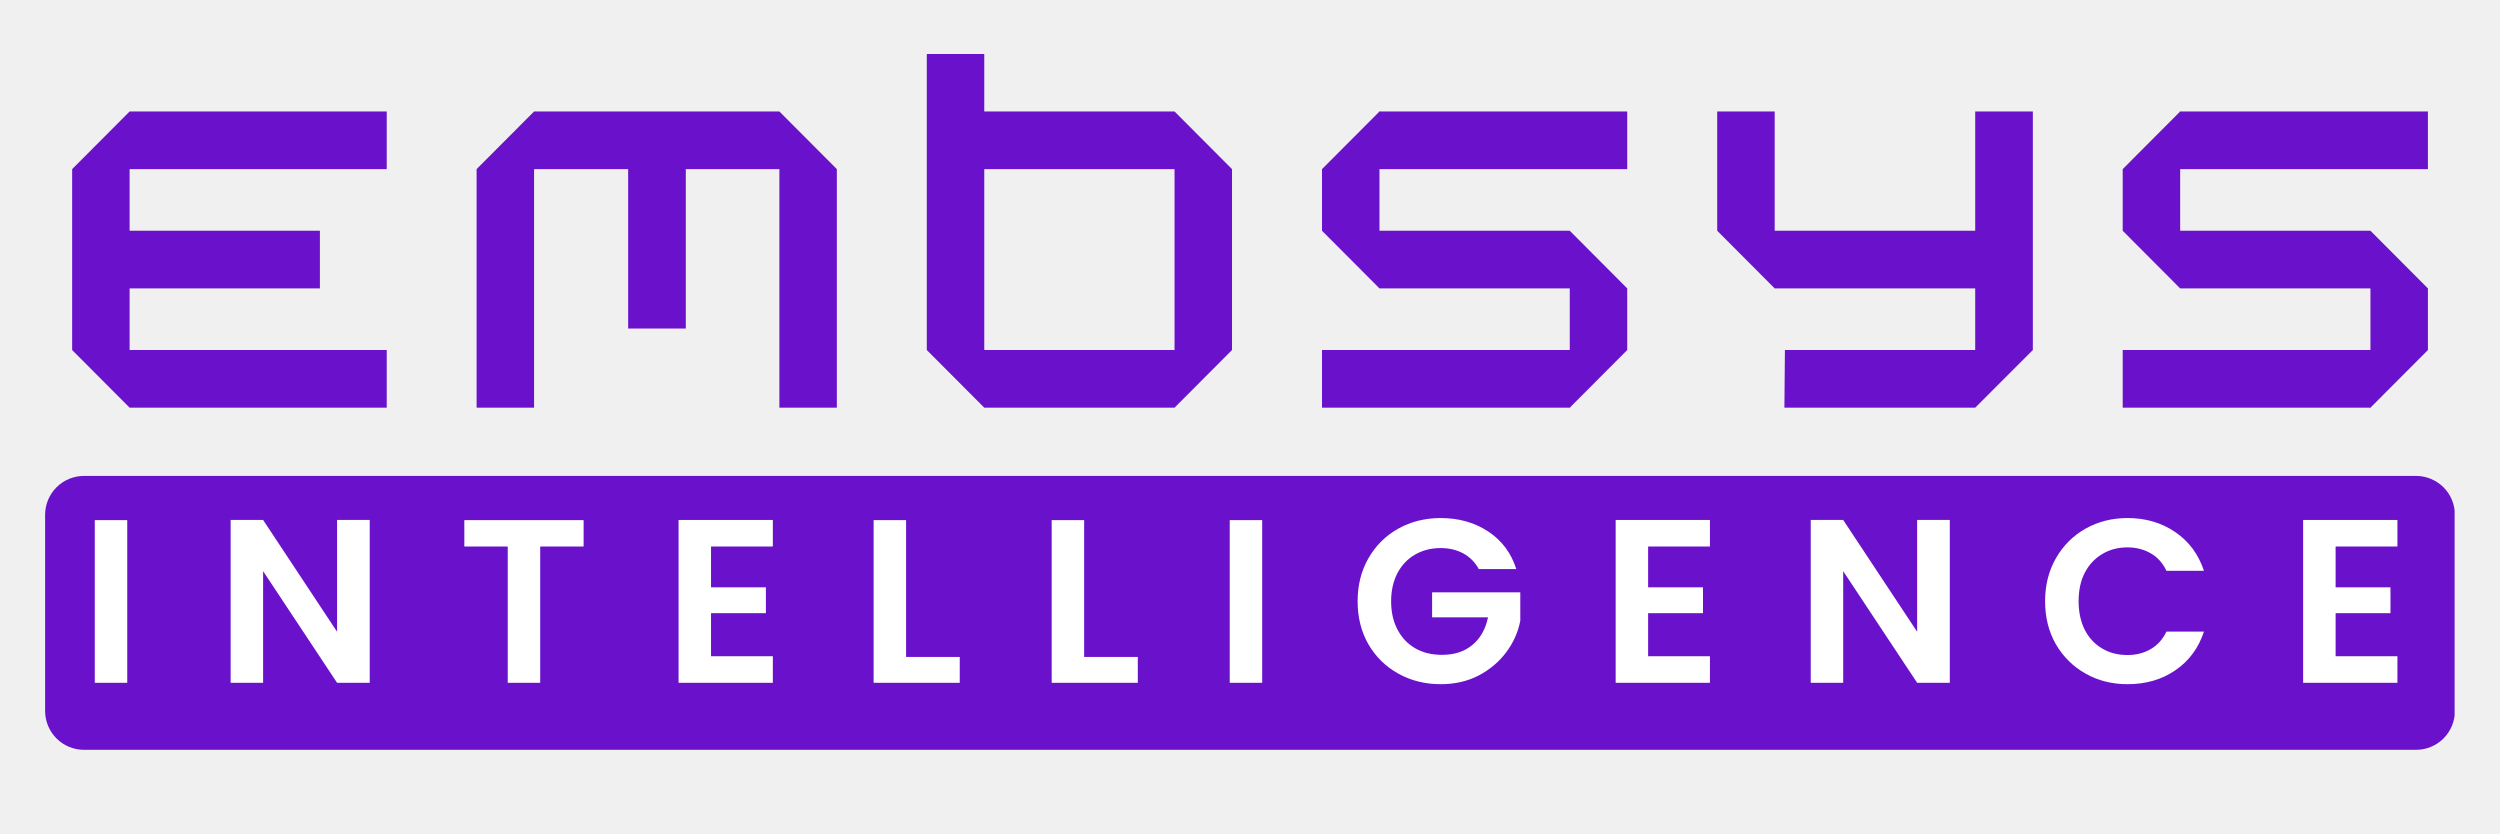
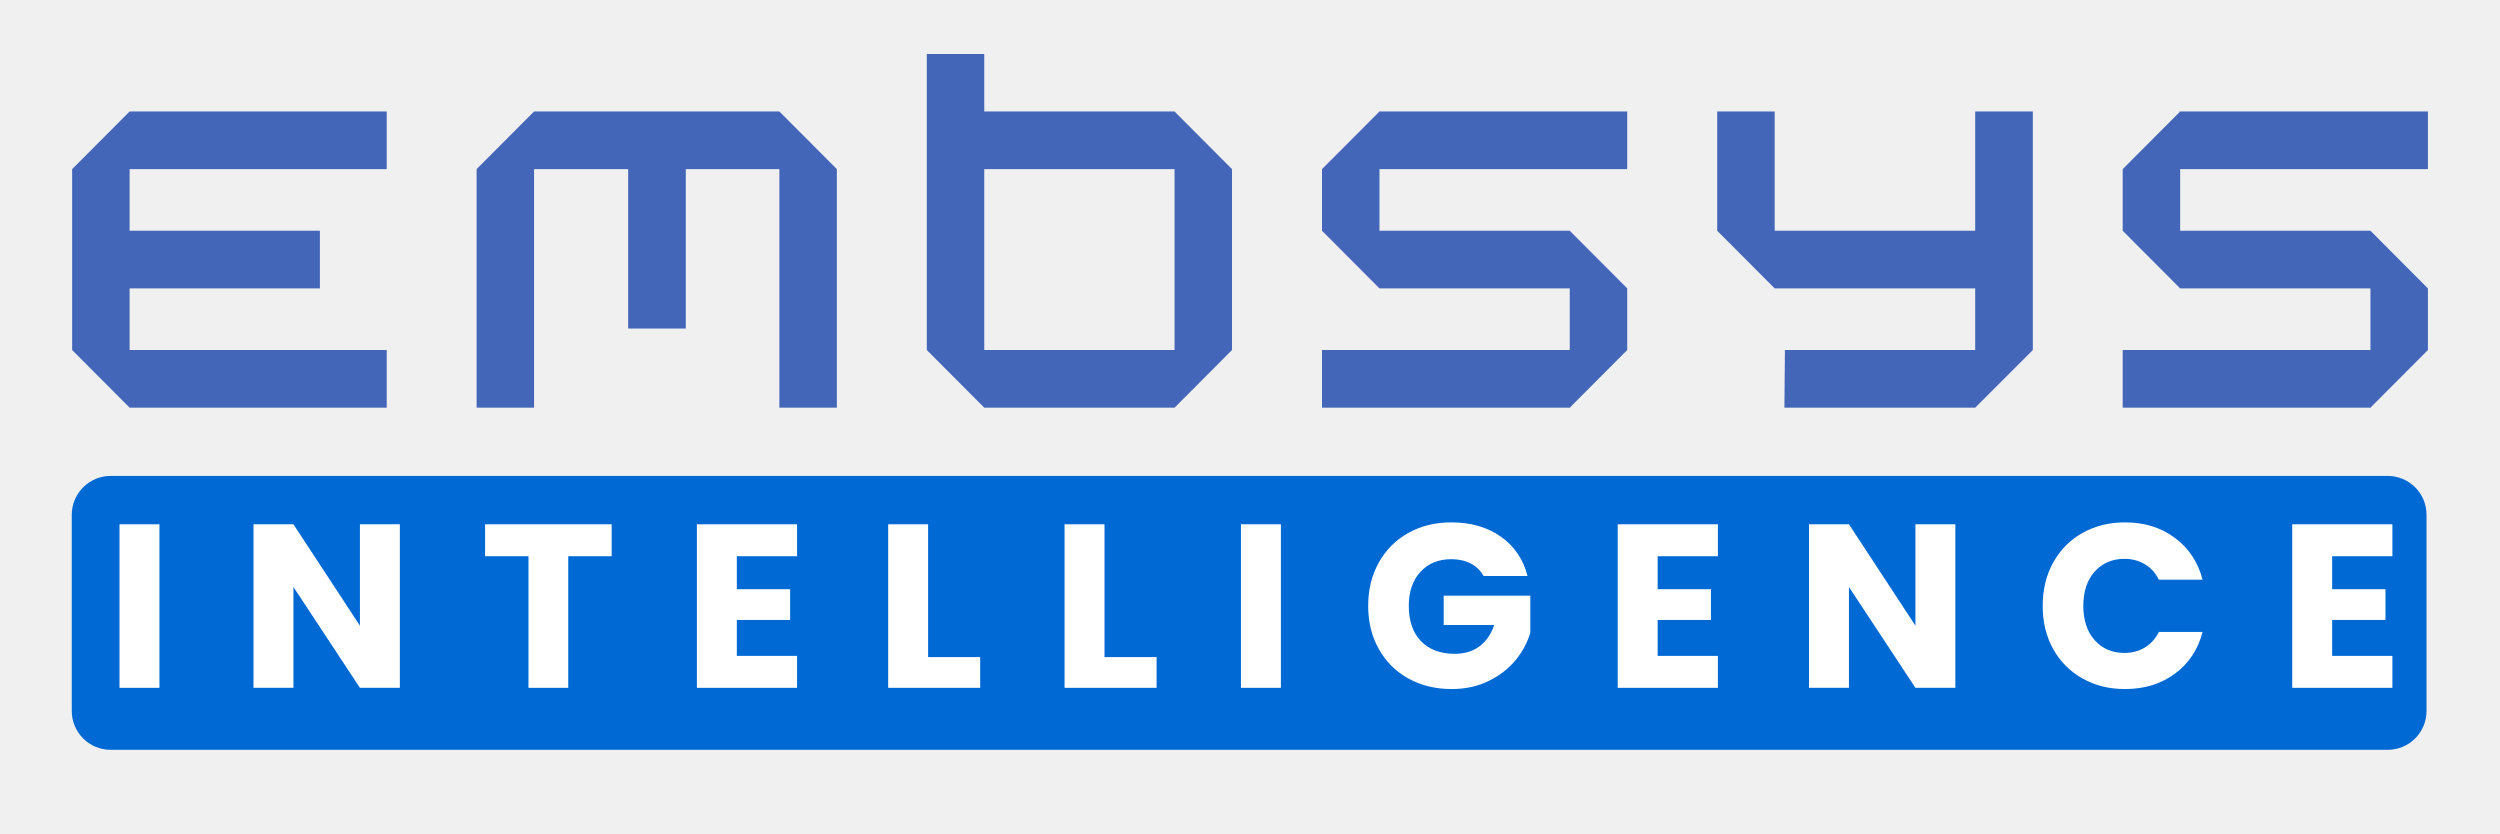
<svg xmlns="http://www.w3.org/2000/svg" width="300" zoomAndPan="magnify" viewBox="0 0 224.88 75" height="100" preserveAspectRatio="xMidYMid meet" version="1.2">
  <defs>
-     <clipPath id="bdd1330382">
-       <path d="M 4 42.832 L 220.953 42.832 L 220.953 67.484 L 4 67.484 Z M 4 42.832 " />
+     <clipPath id="101cfea866">
+       <path d="M 6.398 42.832 L 218.344 42.832 L 218.344 67.484 L 6.398 67.484 Z M 6.398 42.832 " />
    </clipPath>
-     <clipPath id="1dc5baa964">
-       <path d="M 7.5 42.832 L 217.379 42.832 C 218.309 42.832 219.199 43.203 219.855 43.855 C 220.512 44.512 220.879 45.402 220.879 46.332 L 220.879 63.984 C 220.879 64.914 220.512 65.805 219.855 66.461 C 219.199 67.117 218.309 67.484 217.379 67.484 L 7.5 67.484 C 6.57 67.484 5.684 67.117 5.027 66.461 C 4.371 65.805 4 64.914 4 63.984 L 4 46.332 C 4 45.402 4.371 44.512 5.027 43.855 C 5.684 43.203 6.57 42.832 7.5 42.832 Z M 7.5 42.832 " />
+     <clipPath id="68cd97137a">
+       <path d="M 9.898 42.832 L 214.832 42.832 C 215.758 42.832 216.648 43.203 217.305 43.855 C 217.961 44.512 218.328 45.402 218.328 46.332 L 218.328 63.984 C 218.328 64.914 217.961 65.805 217.305 66.461 C 216.648 67.117 215.758 67.484 214.832 67.484 L 9.898 67.484 C 8.969 67.484 8.082 67.117 7.426 66.461 C 6.77 65.805 6.398 64.914 6.398 63.984 L 6.398 46.332 C 6.398 45.402 6.77 44.512 7.426 43.855 C 8.082 43.203 8.969 42.832 9.898 42.832 Z M 9.898 42.832 " />
    </clipPath>
  </defs>
-   <g id="7a0882a6c8">
-     <g style="fill:#6a11cb;fill-opacity:1;">
+   <g id="491c959b4f">
+     <g style="fill:#4466b9;fill-opacity:1;">
      <g transform="translate(3.463889, 36.68999)">
        <path style="stroke:none" d="M 8.141 0 L 2.969 -5.188 L 2.969 -21.469 L 8.141 -26.656 L 31.281 -26.656 L 31.281 -21.469 L 8.141 -21.469 L 8.141 -15.922 L 25.266 -15.922 L 25.266 -10.734 L 8.141 -10.734 L 8.141 -5.188 L 31.281 -5.188 L 31.281 0 Z M 8.141 0 " />
      </g>
    </g>
-     <g style="fill:#6a11cb;fill-opacity:1;">
+     <g style="fill:#4466b9;fill-opacity:1;">
      <g transform="translate(39.86516, 36.68999)">
        <path style="stroke:none" d="M 2.969 0 L 2.969 -21.469 L 8.141 -26.656 L 30.219 -26.656 L 35.391 -21.469 L 35.391 0 L 30.219 0 L 30.219 -21.469 L 21.797 -21.469 L 21.797 -7.125 L 16.609 -7.125 L 16.609 -21.469 L 8.141 -21.469 L 8.141 0 Z M 2.969 0 " />
      </g>
    </g>
-     <g style="fill:#6a11cb;fill-opacity:1;">
+     <g style="fill:#4466b9;fill-opacity:1;">
      <g transform="translate(80.38291, 36.68999)">
        <path style="stroke:none" d="M 8.141 0 L 2.969 -5.188 L 2.969 -31.828 L 8.141 -31.828 L 8.141 -26.656 L 25.266 -26.656 L 30.438 -21.469 L 30.438 -5.188 L 25.266 0 Z M 8.141 -5.188 L 25.266 -5.188 L 25.266 -21.469 L 8.141 -21.469 Z M 8.141 -5.188 " />
      </g>
    </g>
-     <g style="fill:#6a11cb;fill-opacity:1;">
+     <g style="fill:#4466b9;fill-opacity:1;">
      <g transform="translate(115.9517, 36.68999)">
        <path style="stroke:none" d="M 2.969 0 L 2.969 -5.188 L 25.266 -5.188 L 25.266 -10.734 L 8.141 -10.734 L 2.969 -15.922 L 2.969 -21.469 L 8.094 -26.609 L 8.094 -26.656 L 30.438 -26.656 L 30.438 -21.469 L 8.141 -21.469 L 8.141 -15.922 L 25.266 -15.922 L 30.438 -10.734 L 30.438 -5.188 L 25.312 -0.047 L 25.312 0 Z M 2.969 0 " />
      </g>
    </g>
-     <g style="fill:#6a11cb;fill-opacity:1;">
+     <g style="fill:#4466b9;fill-opacity:1;">
      <g transform="translate(151.5204, 36.68999)">
        <path style="stroke:none" d="M 9.016 0 L 9.062 -5.188 L 26.188 -5.188 L 26.188 -10.734 L 8.141 -10.734 L 2.969 -15.922 L 2.969 -26.656 L 8.141 -26.656 L 8.141 -15.922 L 26.188 -15.922 L 26.188 -26.656 L 31.375 -26.656 L 31.375 -5.188 L 26.188 0 Z M 9.016 0 " />
      </g>
    </g>
-     <g style="fill:#6a11cb;fill-opacity:1;">
+     <g style="fill:#4466b9;fill-opacity:1;">
      <g transform="translate(188.0142, 36.68999)">
        <path style="stroke:none" d="M 2.969 0 L 2.969 -5.188 L 25.266 -5.188 L 25.266 -10.734 L 8.141 -10.734 L 2.969 -15.922 L 2.969 -21.469 L 8.094 -26.609 L 8.094 -26.656 L 30.438 -26.656 L 30.438 -21.469 L 8.141 -21.469 L 8.141 -15.922 L 25.266 -15.922 L 30.438 -10.734 L 30.438 -5.188 L 25.312 -0.047 L 25.312 0 Z M 2.969 0 " />
      </g>
    </g>
-     <g clip-rule="nonzero" clip-path="url(#bdd1330382)">
-       <g clip-rule="nonzero" clip-path="url(#1dc5baa964)">
-         <path style=" stroke:none;fill-rule:nonzero;fill:#6a11cb;fill-opacity:1;" d="M 4 42.832 L 220.855 42.832 L 220.855 67.484 L 4 67.484 Z M 4 42.832 " />
+     <g clip-rule="nonzero" clip-path="url(#101cfea866)">
+       <g clip-rule="nonzero" clip-path="url(#68cd97137a)">
+         <path style=" stroke:none;fill-rule:nonzero;fill:#0069d3;fill-opacity:1;" d="M 6.398 42.832 L 218.344 42.832 L 218.344 67.484 L 6.398 67.484 Z M 6.398 42.832 " />
      </g>
    </g>
    <g style="fill:#ffffff;fill-opacity:1;">
-       <g transform="translate(7.016664, 61.45232)">
-         <path style="stroke:none" d="M 4.375 -14.641 L 4.375 0 L 1.453 0 L 1.453 -14.641 Z M 4.375 -14.641 " />
+       <g transform="translate(9.398647, 61.90478)">
+         <path style="stroke:none" d="M 4.891 -14.719 L 4.891 0 L 1.297 0 L 1.297 -14.719 Z M 4.891 -14.719 " />
      </g>
    </g>
    <g style="fill:#ffffff;fill-opacity:1;">
-       <g transform="translate(19.24552, 61.45232)">
-         <path style="stroke:none" d="M 13.969 0 L 11.031 0 L 4.375 -10.047 L 4.375 0 L 1.453 0 L 1.453 -14.656 L 4.375 -14.656 L 11.031 -4.594 L 11.031 -14.656 L 13.969 -14.656 Z M 13.969 0 " />
+       <g transform="translate(21.45771, 61.90478)">
+         <path style="stroke:none" d="M 14.469 0 L 10.875 0 L 4.891 -9.078 L 4.891 0 L 1.297 0 L 1.297 -14.719 L 4.891 -14.719 L 10.875 -5.594 L 10.875 -14.719 L 14.469 -14.719 Z M 14.469 0 " />
      </g>
    </g>
    <g style="fill:#ffffff;fill-opacity:1;">
-       <g transform="translate(41.05835, 61.45232)">
-         <path style="stroke:none" d="M 11.406 -14.641 L 11.406 -12.266 L 7.5 -12.266 L 7.5 0 L 4.578 0 L 4.578 -12.266 L 0.672 -12.266 L 0.672 -14.641 Z M 11.406 -14.641 " />
+       <g transform="translate(43.09791, 61.90478)">
+         <path style="stroke:none" d="M 11.891 -14.719 L 11.891 -11.844 L 7.984 -11.844 L 7.984 0 L 4.406 0 L 4.406 -11.844 L 0.5 -11.844 L 0.5 -14.719 Z M 11.891 -14.719 " />
      </g>
    </g>
    <g style="fill:#ffffff;fill-opacity:1;">
-       <g transform="translate(59.55768, 61.45232)">
-         <path style="stroke:none" d="M 4.375 -12.266 L 4.375 -8.594 L 9.312 -8.594 L 9.312 -6.266 L 4.375 -6.266 L 4.375 -2.391 L 9.938 -2.391 L 9.938 0 L 1.453 0 L 1.453 -14.656 L 9.938 -14.656 L 9.938 -12.266 Z M 4.375 -12.266 " />
+       <g transform="translate(61.36269, 61.90478)">
+         <path style="stroke:none" d="M 4.891 -11.844 L 4.891 -8.875 L 9.688 -8.875 L 9.688 -6.109 L 4.891 -6.109 L 4.891 -2.875 L 10.312 -2.875 L 10.312 0 L 1.297 0 L 1.297 -14.719 L 10.312 -14.719 L 10.312 -11.844 Z M 4.891 -11.844 " />
      </g>
    </g>
    <g style="fill:#ffffff;fill-opacity:1;">
-       <g transform="translate(77.1133, 61.45232)">
-         <path style="stroke:none" d="M 4.375 -2.328 L 9.203 -2.328 L 9.203 0 L 1.453 0 L 1.453 -14.641 L 4.375 -14.641 Z M 4.375 -2.328 " />
+       <g transform="translate(78.57922, 61.90478)">
+         <path style="stroke:none" d="M 4.891 -2.766 L 9.578 -2.766 L 9.578 0 L 1.297 0 L 1.297 -14.719 L 4.891 -14.719 Z M 4.891 -2.766 " />
      </g>
    </g>
    <g style="fill:#ffffff;fill-opacity:1;">
-       <g transform="translate(93.13799, 61.45232)">
-         <path style="stroke:none" d="M 4.375 -2.328 L 9.203 -2.328 L 9.203 0 L 1.453 0 L 1.453 -14.641 L 4.375 -14.641 Z M 4.375 -2.328 " />
+       <g transform="translate(94.45397, 61.90478)">
+         <path style="stroke:none" d="M 4.891 -2.766 L 9.578 -2.766 L 9.578 0 L 1.297 0 L 1.297 -14.719 L 4.891 -14.719 Z M 4.891 -2.766 " />
      </g>
    </g>
    <g style="fill:#ffffff;fill-opacity:1;">
-       <g transform="translate(109.1627, 61.45232)">
-         <path style="stroke:none" d="M 4.375 -14.641 L 4.375 0 L 1.453 0 L 1.453 -14.641 Z M 4.375 -14.641 " />
+       <g transform="translate(110.3287, 61.90478)">
+         <path style="stroke:none" d="M 4.891 -14.719 L 4.891 0 L 1.297 0 L 1.297 -14.719 Z M 4.891 -14.719 " />
      </g>
    </g>
    <g style="fill:#ffffff;fill-opacity:1;">
-       <g transform="translate(121.3915, 61.45232)">
-         <path style="stroke:none" d="M 11.641 -10.234 C 11.305 -10.848 10.844 -11.316 10.25 -11.641 C 9.664 -11.961 8.984 -12.125 8.203 -12.125 C 7.336 -12.125 6.566 -11.926 5.891 -11.531 C 5.223 -11.145 4.695 -10.586 4.312 -9.859 C 3.938 -9.129 3.75 -8.289 3.75 -7.344 C 3.75 -6.363 3.941 -5.508 4.328 -4.781 C 4.711 -4.051 5.25 -3.488 5.938 -3.094 C 6.625 -2.707 7.422 -2.516 8.328 -2.516 C 9.441 -2.516 10.352 -2.812 11.062 -3.406 C 11.781 -4 12.25 -4.828 12.469 -5.891 L 7.438 -5.891 L 7.438 -8.141 L 15.375 -8.141 L 15.375 -5.578 C 15.176 -4.555 14.754 -3.613 14.109 -2.75 C 13.461 -1.883 12.633 -1.188 11.625 -0.656 C 10.613 -0.133 9.477 0.125 8.219 0.125 C 6.812 0.125 5.535 -0.191 4.391 -0.828 C 3.254 -1.461 2.359 -2.344 1.703 -3.469 C 1.055 -4.602 0.734 -5.895 0.734 -7.344 C 0.734 -8.781 1.055 -10.066 1.703 -11.203 C 2.359 -12.348 3.254 -13.238 4.391 -13.875 C 5.535 -14.508 6.805 -14.828 8.203 -14.828 C 9.848 -14.828 11.281 -14.422 12.5 -13.609 C 13.719 -12.805 14.555 -11.68 15.016 -10.234 Z M 11.641 -10.234 " />
+       <g transform="translate(122.3878, 61.90478)">
+         <path style="stroke:none" d="M 11.078 -10.062 C 10.805 -10.551 10.422 -10.926 9.922 -11.188 C 9.43 -11.445 8.848 -11.578 8.172 -11.578 C 7.016 -11.578 6.086 -11.195 5.391 -10.438 C 4.691 -9.676 4.344 -8.656 4.344 -7.375 C 4.344 -6.02 4.707 -4.961 5.438 -4.203 C 6.176 -3.441 7.188 -3.062 8.469 -3.062 C 9.352 -3.062 10.098 -3.285 10.703 -3.734 C 11.305 -4.18 11.75 -4.82 12.031 -5.656 L 7.484 -5.656 L 7.484 -8.297 L 15.281 -8.297 L 15.281 -4.969 C 15.02 -4.07 14.57 -3.238 13.938 -2.469 C 13.301 -1.707 12.492 -1.086 11.516 -0.609 C 10.535 -0.129 9.43 0.109 8.203 0.109 C 6.742 0.109 5.441 -0.207 4.297 -0.844 C 3.16 -1.477 2.273 -2.363 1.641 -3.5 C 1.004 -4.633 0.688 -5.926 0.688 -7.375 C 0.688 -8.832 1.004 -10.129 1.641 -11.266 C 2.273 -12.41 3.16 -13.301 4.297 -13.938 C 5.43 -14.57 6.723 -14.891 8.172 -14.891 C 9.93 -14.891 11.414 -14.461 12.625 -13.609 C 13.844 -12.754 14.645 -11.57 15.031 -10.062 Z M 11.078 -10.062 " />
      </g>
    </g>
    <g style="fill:#ffffff;fill-opacity:1;">
-       <g transform="translate(143.8964, 61.45232)">
-         <path style="stroke:none" d="M 4.375 -12.266 L 4.375 -8.594 L 9.312 -8.594 L 9.312 -6.266 L 4.375 -6.266 L 4.375 -2.391 L 9.938 -2.391 L 9.938 0 L 1.453 0 L 1.453 -14.656 L 9.938 -14.656 L 9.938 -12.266 Z M 4.375 -12.266 " />
+       <g transform="translate(144.2376, 61.90478)">
+         <path style="stroke:none" d="M 4.891 -11.844 L 4.891 -8.875 L 9.688 -8.875 L 9.688 -6.109 L 4.891 -6.109 L 4.891 -2.875 L 10.312 -2.875 L 10.312 0 L 1.297 0 L 1.297 -14.719 L 10.312 -14.719 L 10.312 -11.844 Z M 4.891 -11.844 " />
      </g>
    </g>
    <g style="fill:#ffffff;fill-opacity:1;">
-       <g transform="translate(161.452, 61.45232)">
-         <path style="stroke:none" d="M 13.969 0 L 11.031 0 L 4.375 -10.047 L 4.375 0 L 1.453 0 L 1.453 -14.656 L 4.375 -14.656 L 11.031 -4.594 L 11.031 -14.656 L 13.969 -14.656 Z M 13.969 0 " />
+       <g transform="translate(161.4542, 61.90478)">
+         <path style="stroke:none" d="M 14.469 0 L 10.875 0 L 4.891 -9.078 L 4.891 0 L 1.297 0 L 1.297 -14.719 L 4.891 -14.719 L 10.875 -5.594 L 10.875 -14.719 L 14.469 -14.719 Z M 14.469 0 " />
      </g>
    </g>
    <g style="fill:#ffffff;fill-opacity:1;">
-       <g transform="translate(183.2649, 61.45232)">
-         <path style="stroke:none" d="M 0.734 -7.344 C 0.734 -8.781 1.055 -10.066 1.703 -11.203 C 2.359 -12.348 3.25 -13.238 4.375 -13.875 C 5.5 -14.508 6.758 -14.828 8.156 -14.828 C 9.789 -14.828 11.223 -14.406 12.453 -13.562 C 13.68 -12.727 14.539 -11.566 15.031 -10.078 L 11.656 -10.078 C 11.32 -10.785 10.848 -11.312 10.234 -11.656 C 9.629 -12.008 8.93 -12.188 8.141 -12.188 C 7.285 -12.188 6.523 -11.984 5.859 -11.578 C 5.191 -11.18 4.672 -10.617 4.297 -9.891 C 3.93 -9.172 3.75 -8.32 3.75 -7.344 C 3.75 -6.375 3.93 -5.52 4.297 -4.781 C 4.672 -4.051 5.191 -3.488 5.859 -3.094 C 6.523 -2.695 7.285 -2.5 8.141 -2.5 C 8.93 -2.5 9.629 -2.676 10.234 -3.031 C 10.848 -3.383 11.32 -3.91 11.656 -4.609 L 15.031 -4.609 C 14.539 -3.117 13.68 -1.957 12.453 -1.125 C 11.234 -0.289 9.801 0.125 8.156 0.125 C 6.758 0.125 5.5 -0.191 4.375 -0.828 C 3.25 -1.461 2.359 -2.344 1.703 -3.469 C 1.055 -4.602 0.734 -5.895 0.734 -7.344 Z M 0.734 -7.344 " />
+       <g transform="translate(183.0944, 61.90478)">
+         <path style="stroke:none" d="M 0.688 -7.375 C 0.688 -8.832 1 -10.129 1.625 -11.266 C 2.258 -12.41 3.141 -13.301 4.266 -13.938 C 5.391 -14.57 6.664 -14.891 8.094 -14.891 C 9.844 -14.891 11.336 -14.426 12.578 -13.5 C 13.828 -12.582 14.66 -11.328 15.078 -9.734 L 11.141 -9.734 C 10.836 -10.348 10.414 -10.812 9.875 -11.125 C 9.344 -11.445 8.734 -11.609 8.047 -11.609 C 6.941 -11.609 6.047 -11.223 5.359 -10.453 C 4.68 -9.691 4.344 -8.664 4.344 -7.375 C 4.344 -6.094 4.68 -5.066 5.359 -4.297 C 6.047 -3.523 6.941 -3.141 8.047 -3.141 C 8.734 -3.141 9.344 -3.301 9.875 -3.625 C 10.414 -3.945 10.836 -4.414 11.141 -5.031 L 15.078 -5.031 C 14.66 -3.438 13.828 -2.18 12.578 -1.266 C 11.336 -0.348 9.844 0.109 8.094 0.109 C 6.664 0.109 5.391 -0.207 4.266 -0.844 C 3.141 -1.477 2.258 -2.363 1.625 -3.5 C 1 -4.633 0.688 -5.926 0.688 -7.375 Z M 0.688 -7.375 " />
      </g>
    </g>
    <g style="fill:#ffffff;fill-opacity:1;">
-       <g transform="translate(205.7698, 61.45232)">
-         <path style="stroke:none" d="M 4.375 -12.266 L 4.375 -8.594 L 9.312 -8.594 L 9.312 -6.266 L 4.375 -6.266 L 4.375 -2.391 L 9.938 -2.391 L 9.938 0 L 1.453 0 L 1.453 -14.656 L 9.938 -14.656 L 9.938 -12.266 Z M 4.375 -12.266 " />
+       <g transform="translate(204.9442, 61.90478)">
+         <path style="stroke:none" d="M 4.891 -11.844 L 4.891 -8.875 L 9.688 -8.875 L 9.688 -6.109 L 4.891 -6.109 L 4.891 -2.875 L 10.312 -2.875 L 10.312 0 L 1.297 0 L 1.297 -14.719 L 10.312 -14.719 L 10.312 -11.844 Z M 4.891 -11.844 " />
      </g>
    </g>
  </g>
</svg>
